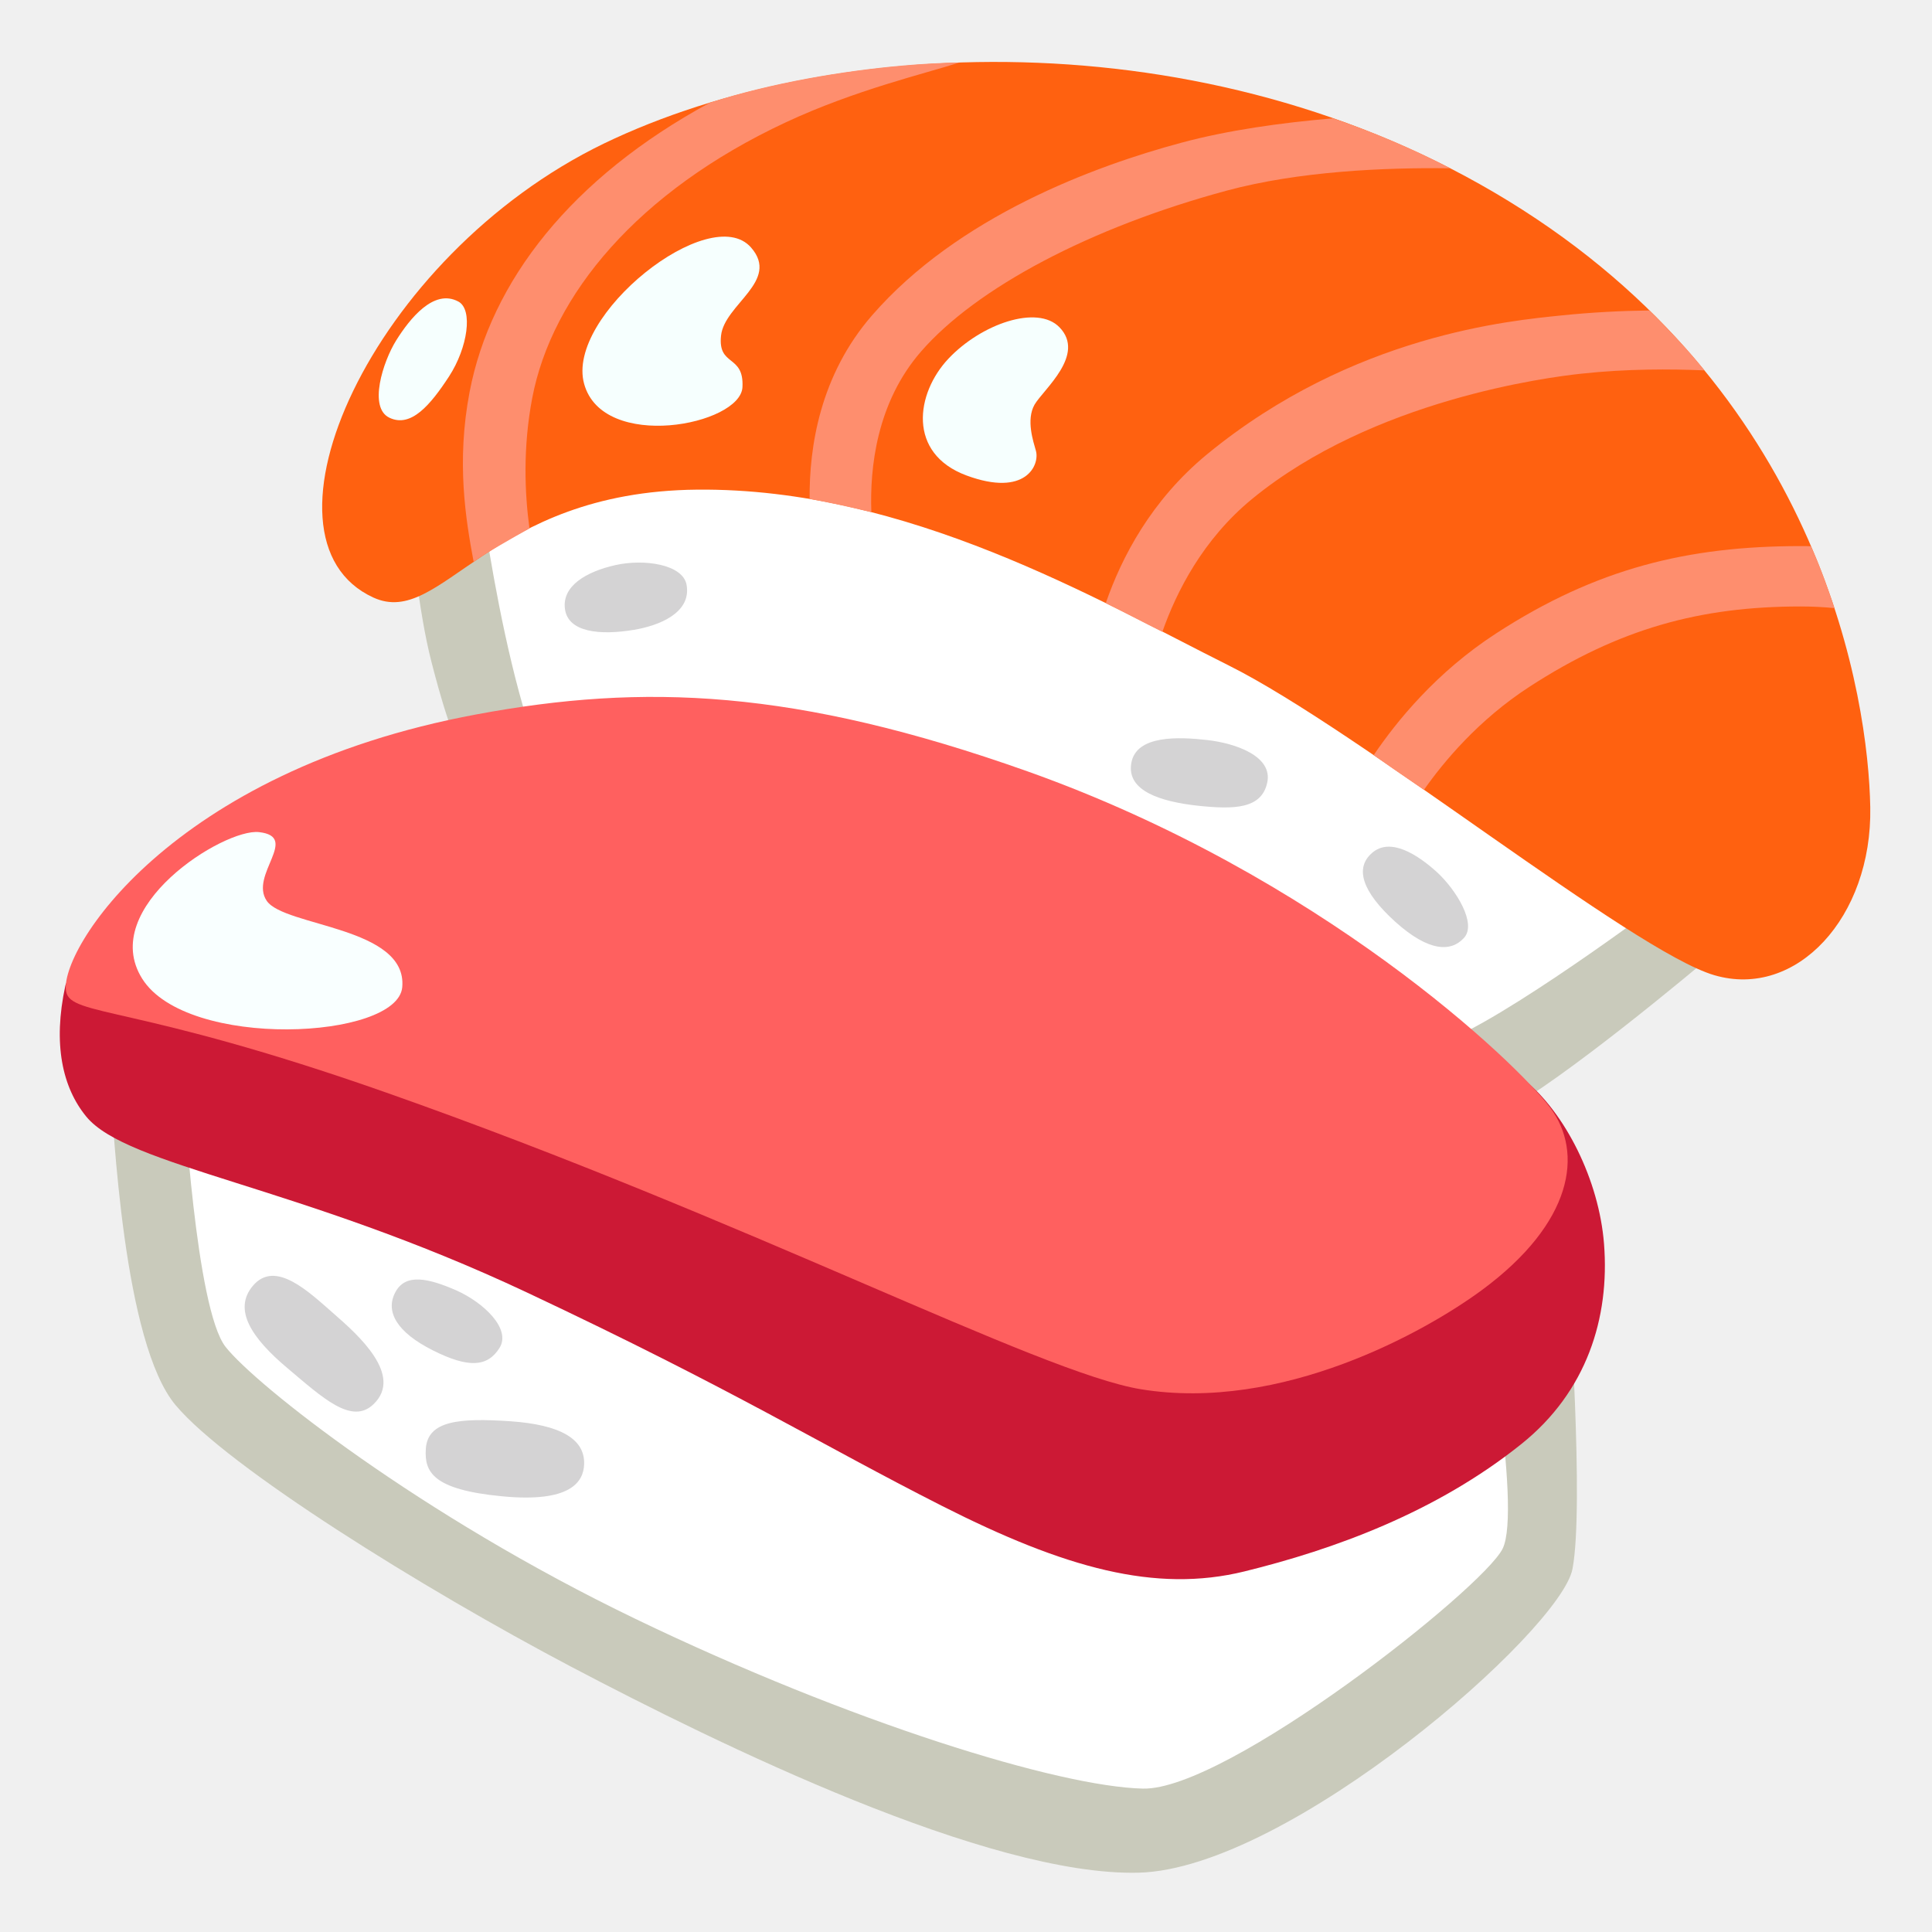
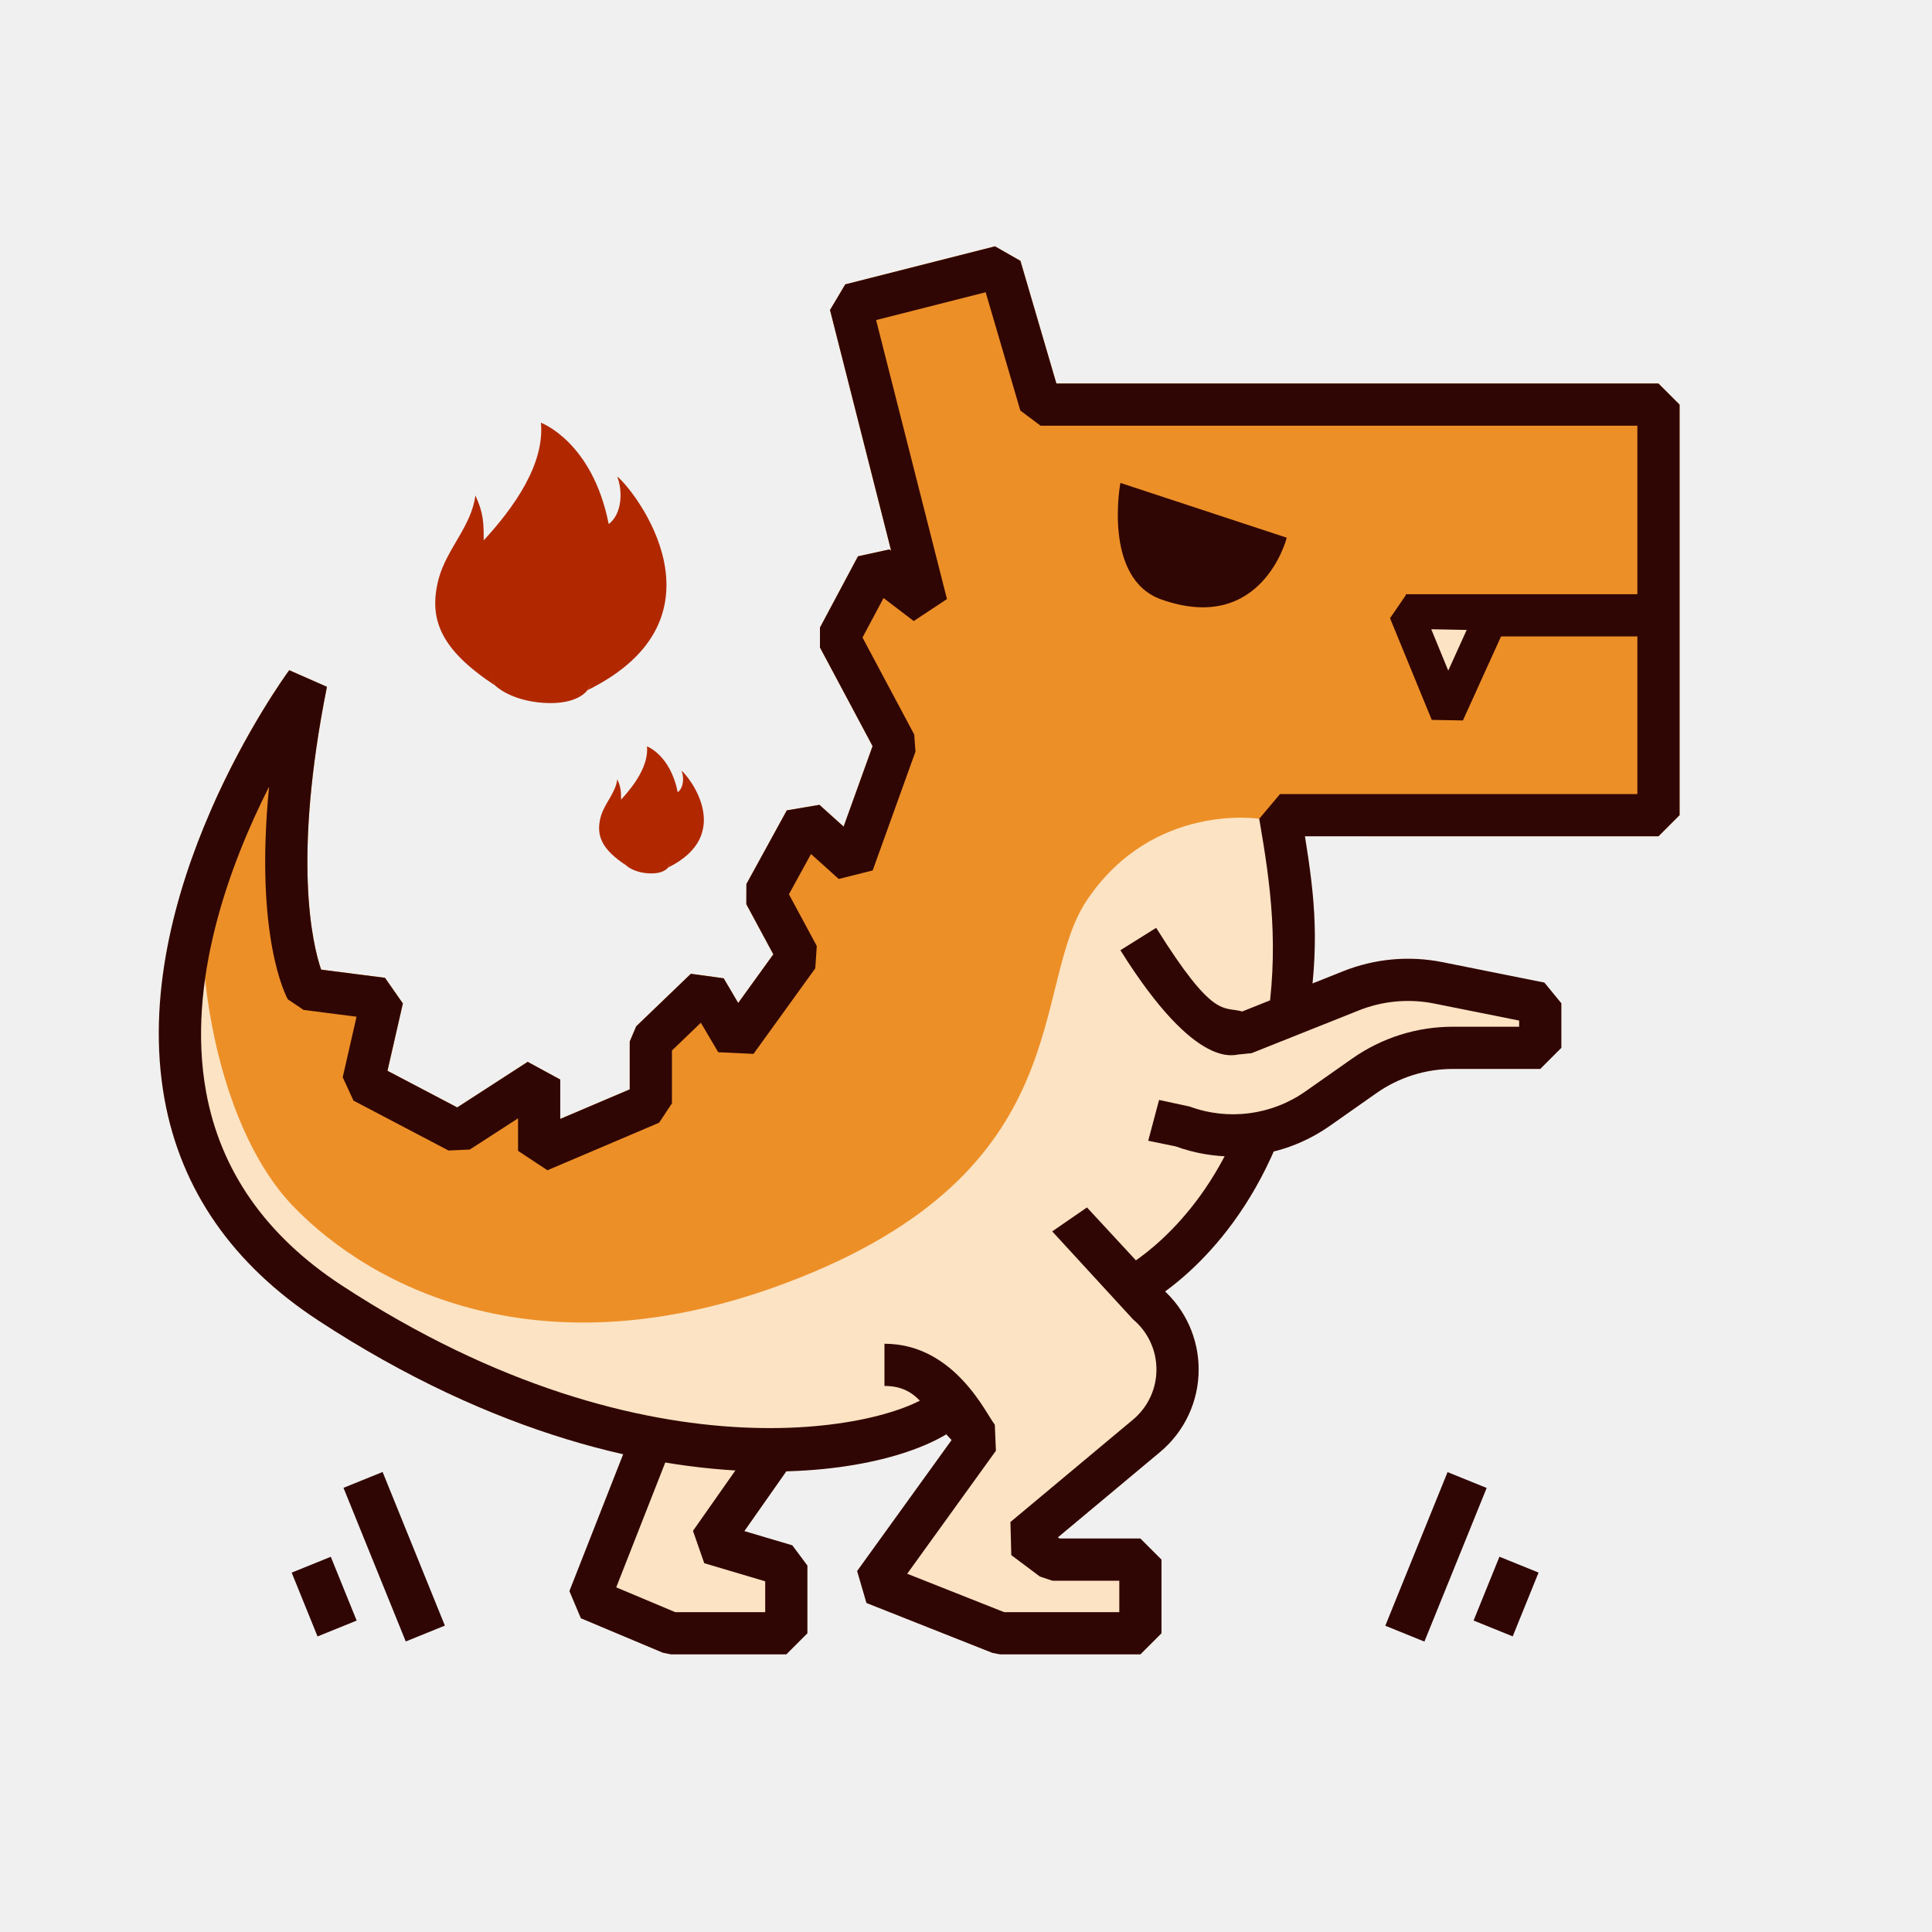
- <svg xmlns="http://www.w3.org/2000/svg" width="1em" height="1em" viewBox="0 0 128 128">
-   <path fill="#C9CABB" d="M63.4 62.24S7 67.27 7.26 71.11s.93 17.87 4.37 21.98s16.42 12.18 26.22 17.34s27.67 13.9 37.6 13.64s27.94-16.02 28.73-20.12s-.26-18.8-.26-18.8z" />
-   <path fill="#C9CABB" d="m44.6 29.4l-17.34 5.96s.44 5.07 1.32 8.47c1.06 4.1 3.57 13.77 12.05 17.34c8.47 3.57 54.81 13.9 57.59 13.11s11.39-7.81 14.56-10.46c3.18-2.65-30.72-36.67-30.72-36.67z" />
-   <path fill="#FFF" d="m51.75 28.08l-19.99 4.1s2.38 18.93 6.49 21.98s53.49 15.49 56.53 15.09c3.05-.4 14.3-8.74 14.3-8.74s3.05-10.59 2.91-10.99c-.13-.39-60.24-21.44-60.24-21.44M12.17 72.43s.79 14.3 2.78 16.81c1.99 2.52 12.84 11.12 27.14 18.01s28.07 11.12 33.63 11.25s22.51-13.24 23.83-15.89S98.09 85 98.09 85z" />
-   <path fill="#FF6110" d="M24.74 39.59c4.53 2.07 7.55-7.02 21.45-7.15s26.48 7.28 35.22 11.65s26.74 18.93 32.17 20.52s10.46-3.84 10.33-11.12s-3.18-26.88-23.04-39.59s-45.5-11.8-60.86-4.39C24.6 16.97 16.23 35.7 24.74 39.59" />
-   <path fill="#D4D3D4" d="M37.43 40.35c.21 1.55 2.33 1.75 4.56 1.38c1.64-.27 3.82-1.11 3.5-2.97c-.23-1.37-2.81-1.75-4.72-1.32s-3.55 1.37-3.34 2.91m37.52 10.22c-.31 1.84 1.96 2.54 4.4 2.81c2.44.26 4.24.21 4.61-1.54s-2.12-2.6-3.97-2.81s-4.73-.36-5.04 1.54m15.95 5.94c-1.14.99-.69 2.54 1.54 4.56c2.23 2.01 3.71 2.01 4.56 1.06s-.53-3.18-1.8-4.35c-1.28-1.16-3.09-2.33-4.3-1.27M16.76 85.18c-1.36 1.6-.05 3.5 2.28 5.46s4.27 3.8 5.72 2.38c1.96-1.91-1.01-4.56-2.65-5.99s-3.86-3.6-5.35-1.85m9.44.42c-.7 1.29.09 2.67 2.49 3.87c2.33 1.17 3.6 1.11 4.4-.16s-1.06-3.02-2.86-3.82c-1.81-.79-3.35-1.16-4.03.11m2.01 10.41c-.09 1.5.45 2.68 5.02 3.12c4.57.45 5.43-.95 5.47-2.12c.06-1.67-1.56-2.62-4.91-2.85c-3.35-.22-5.47-.05-5.58 1.85" />
-   <path fill="#FE8E6E" d="M31.38 37.22c-.53-2.82-1.15-6.63-.27-11.24c1.4-7.35 6.75-14.2 15.91-19.17c4.08-1.33 8.89-2.12 12.71-2.46c1.44-.13 2.74-.19 3.81-.2c-2.19.71-6.87 1.8-11.49 3.96c-9.8 4.58-15.49 11.44-16.79 18.27c-.62 3.26-.5 6.3-.18 8.63c-1.3.73-2.64 1.48-3.7 2.21m22.26-4.17c-.03-3.42.68-8.18 4.13-12.15C63.46 14.35 72.5 11 78.29 9.45c3.05-.82 6.58-1.32 10.02-1.61c1.55.53 4.35 1.53 7.77 3.31c-4.39-.06-10.04.2-14.77 1.47c-9.1 2.45-16.64 6.47-20.29 10.67c-2.95 3.39-3.4 7.73-3.29 10.64c-1.69-.4-2.72-.62-4.09-.88m19.62 6.91c1.04-3.01 3-6.81 6.72-9.87c9.67-7.94 20.18-8.85 23.45-9.19c2.03-.21 4.03-.31 5.84-.33c1.24 1.2 2.77 2.83 3.65 3.97c-2.22-.1-5.16-.11-8.18.22c-2.13.23-13.75 1.7-21.79 8.3c-3.26 2.68-5.01 6.15-5.94 8.8c-1.3-.64-2.19-1.13-3.75-1.9m17.75 10.07c1.5-2.22 4.15-5.5 8.12-8.07c6.64-4.31 12.71-5.78 20.16-5.78c.23 0 .46 0 .69.01c.73 1.61 1.22 3.11 1.56 4.1c-.7-.07-1.45-.11-2.25-.11c-6.63 0-12.01 1.46-17.96 5.32c-3.39 2.2-5.7 4.99-6.99 6.83c-1.6-1.09-2.59-1.77-3.33-2.3" />
-   <path fill="#F6FFFE" d="M30.37 19.98c.98.53.62 3.05-.62 4.96c-1.24 1.9-2.52 3.41-3.94 2.74c-1.42-.66-.44-3.72.44-5.13c.89-1.42 2.49-3.45 4.12-2.57m19.39-3.58c1.94 2.22-1.77 3.76-1.99 5.84s1.53 1.21 1.42 3.41c-.13 2.52-9.25 4.29-10.49-.22c-1.25-4.52 8.36-12.13 11.06-9.03m20.43 5.28c-1.47-1.51-5.18-.22-7.35 2.08s-2.74 6.28 1.19 7.74c3.94 1.46 4.87-.71 4.6-1.64c-.17-.61-.66-2.04-.09-3.05c.59-1.01 3.42-3.31 1.65-5.13" />
-   <path fill="#CC1935" d="M40.59 57.91S5.04 62.03 4.33 65.3c-.84 3.88-.19 6.75 1.38 8.67c2.72 3.33 14.01 4.51 29.2 11.66c13.83 6.51 19.37 10.02 27.5 14.14s14.14 5.79 20.04 4.34s12.69-3.9 18.37-8.46c4.29-3.45 5.84-8.32 5.45-13.25c-.33-4.2-2.56-8.68-5.34-10.91c-2.79-2.23-60.23-14.03-60.34-13.58" />
-   <path fill="#FF605F" d="M31.57 47.33C11.2 51.11 3.89 63.04 4.38 65.69c.31 1.67 4.57.84 21.19 6.69c24.05 8.46 43.22 18.54 50.01 19.66c9.34 1.53 18.87-3.82 22.6-6.57c6.03-4.45 6.75-9.08 4.53-12.08c-2.24-3.01-15.25-15.39-34.62-22.28c-15.44-5.48-25.45-5.84-36.52-3.78" />
-   <path fill="#F9FFFF" d="M17.16 55.13c-2.32-.26-10.7 4.99-7.74 9.71c2.97 4.73 16.93 4.04 17.23.56c.35-4.01-7.82-4-8.98-5.72c-1.16-1.71 2.22-4.24-.51-4.55" />
+ <svg xmlns="http://www.w3.org/2000/svg" width="800px" height="800px" viewBox="0 0 1024 1024" class="icon" version="1.1">
+   <path d="M879.028 203.277H559.911l-19.06-65.018-13.486-7.694-79.352 20.153-8.087 13.591 32.411 127.623-0.94-0.717-16.65 3.634-20.152 37.788v10.529l27.896 52.297-15.354 42.652-12.823-11.537-17.291 2.934-21.411 39.048-0.044 10.683 14.316 26.578-18.622 25.781-7.694-13.082-17.392-2.396-28.971 27.845-3.433 8.065v25.355l-36.831 15.67v-20.873l-17.261-9.39-37.34 24.161-36.969-19.414 8.155-35.695-9.48-13.583-33.853-4.344c-4.73-13.941-15.146-58.723 3.088-149.897l-19.989-8.8c-3.513 4.795-85.815 118.703-66.081 227.416 8.738 48.131 36.182 87.602 81.577 117.308 58.261 38.126 113.201 59.903 161.503 70.838L301.8 843.32l6.077 14.4 43.457 18.262 4.332 0.874h61.09l11.185-11.185v-35.899l-8.002-10.722-25.403-7.54 22.244-31.687c38.495-1.064 67.92-9.498 84.787-19.604a66.58 66.58 0 0 0 2.791 3.043l-50.069 69.417 4.948 16.94 66.758 26.451 4.121 0.787h74.317l11.185-11.185v-39.049l-11.185-11.185H561.56l-0.83-0.622 54.114-45.205a56.864 56.864 0 0 0 20.466-43.756c0-15.734-6.448-30.6-17.783-41.34 15.295-11.2 39.943-34.087 57.577-74.211a89.004 89.004 0 0 0 29.645-13.515l24.754-17.388c11.956-8.4 26.007-12.841 40.624-12.841h46.235l11.185-11.185v-23.618l-8.986-10.966-53.946-10.813a92.828 92.828 0 0 0-52.756 4.809l-16.193 6.458c2.909-29.346 0.317-50.997-4.015-78.002h187.377l11.185-11.185V214.462l-11.185-11.185z" fill="#FCE3C3" />
+   <path d="M559.911 203.277l-19.06-65.018-13.486-7.694-79.352 20.153-8.087 13.591 32.411 127.623-0.94-0.717-16.65 3.634-20.152 37.788v10.529l27.896 52.297-15.354 42.652-12.823-11.537-17.291 2.934-21.411 39.048-0.044 10.683 14.316 26.578-18.622 25.781-7.694-13.082-17.392-2.396-28.971 27.845-3.433 8.065v25.355l-36.831 15.67v-20.873l-17.261-9.39-37.34 24.161-36.969-19.414 8.155-35.695-9.48-13.583-33.853-4.344c-4.73-13.941-15.146-58.723 3.088-149.897l-19.989-8.8c-1.726 2.356-22.462 31.05-40.777 72.514-15.495 70.715 0.845 167.923 42.855 211.574 42.014 43.655 131.834 89.688 262.033 40.39C573.468 620.61 545.321 522.858 576.112 477.07c34.974-52.007 91.302-43.105 91.302-43.105l57.126 9.277h154.488l11.185-11.185V214.462l-11.185-11.185H559.911z" fill="#ED8F27" />
+   <path d="M604.435 876.857h-74.317l-4.121-0.787-66.759-26.451-4.948-16.94 50.069-69.417c-13.114-13.377-16.08-28.679-35.58-28.679v-22.369c37.435 0 54.215 37.905 58.489 42.882l0.586 13.832-47.017 65.185 51.416 20.375h60.998v-16.679h-35.418l-6.71-2.235-15.117-11.334-0.459-17.534 64.96-54.264a34.55 34.55 0 0 0 12.434-26.585 34.55 34.55 0 0 0-12.434-26.582l-2.039-2.238-40.771-44.378 18.415-12.692 39.952 43.187c12.252 10.825 19.246 26.298 19.246 42.704a56.864 56.864 0 0 1-20.466 43.756l-54.114 45.205 0.83 0.622h42.875l11.185 11.185v39.049l-11.185 11.182zM416.756 876.857h-61.09l-4.332-0.874-43.457-18.263-6.077-14.399 33.365-84.942 20.818 8.178-29.37 74.772 31.307 13.158h47.652v-16.366l-32.306-9.59-5.971-17.148 34.639-49.341 18.307 12.852-25.705 36.616 25.403 7.54 8.002 10.723v35.899z" fill="#300604" />
+   <path d="M408.575 779.944c-62.543 0.004-146.952-19.246-239.787-79.997-45.394-29.706-72.838-69.177-81.577-117.308-19.734-108.712 62.568-222.62 66.081-227.415l19.989 8.8c-18.233 91.174-7.817 135.957-3.088 149.897l33.853 4.344 9.48 13.583-8.155 35.695 36.969 19.414 37.34-24.161 17.261 9.39v20.873l36.831-15.67v-25.355l3.433-8.065 28.971-27.845 17.392 2.396 7.694 13.082 18.622-25.781-14.316-26.578 0.044-10.683 21.411-39.048 17.291-2.934 12.823 11.537 15.354-42.652-27.896-52.297v-10.529l20.152-37.788 16.65-3.634 0.94 0.717-32.411-127.623 8.087-13.591 79.352-20.153 13.486 7.694 19.06 65.018h319.117l11.185 11.185v217.595l-11.185 11.185H691.652c5.29 32.983 7.992 57.971 1.237 98.756l-21.812 3.457c7.071-42.696 2.523-75.755-3.663-111.49l11.021-13.093h189.409V225.646h-316.31l-10.734-8.039-18.382-62.707-58.057 14.742 37.551 147.873-17.618 11.651-15.994-12.19-11.156 20.924 27.423 51.416 0.652 9.051-22.671 62.98-18.004 4.525-14.694-13.224-11.702 21.336 14.756 27.397-0.782 11.854-32.75 45.347-18.707-0.881-9.197-15.634-15.324 14.727v27.988l-6.805 10.292-59.201 25.191-15.565-10.292v-17.229l-25.566 16.541-11.276 0.513-50.382-26.45-5.705-12.393 7.329-32.073-28.082-3.601-8.334-5.625c-0.874-1.558-17.793-33.034-9.925-112.742-20.964 41.462-44.01 103.502-33.398 161.807 7.613 41.823 31.771 76.309 71.801 102.504 165.429 108.261 296.228 74.114 314.723 55.618l15.816 15.816c-13.881 13.883-50.836 27.282-102.999 27.285z" fill="#300604" />
+   <path d="M603.565 693.288l-9.692-20.163 4.846 10.082-4.889-10.06c0.385-0.189 38.56-19.449 61.756-74.047l20.585 8.745c-26.677 62.797-70.746 84.548-72.606 85.443zM745.07 314.958h129.935v22.369H745.07z" fill="#300604" />
+   <path d="M653.554 612.965a88.946 88.946 0 0 1-30.339-5.33l-14.635-3.016L614.333 583l16.127 3.463a66.677 66.677 0 0 0 61.432-7.981l24.751-17.388c15.743-11.057 34.239-16.905 53.484-16.905h35.051v-3.27l-44.961-9.011a70.521 70.521 0 0 0-40.071 3.652l-56.776 22.642-6.124 0.619c-2.115-0.379-22.216 10.667-63.416-55.188l18.962-11.862c30.67 49.017 35.447 41.415 45.616 44.331l53.452-21.317c16.791-6.699 35.024-8.359 52.756-4.809l53.946 10.813 8.986 10.966v23.618l-11.185 11.185h-46.235c-14.618 0-28.668 4.442-40.624 12.842l-24.754 17.388a89.067 89.067 0 0 1-51.196 16.177z" fill="#300604" />
+   <path d="M734.235 861.672l33-81.426 20.73 8.402-32.998 81.426zM801.765 867.314l-20.731-8.402 13.704-33.817 20.732 8.402z" fill="#300604" />
+   <path d="M215.058 870.01l-32.999-81.427 20.732-8.402 32.999 81.426zM154.596 833.525l20.732-8.402 13.705 33.818-20.732 8.401z" fill="#300604" />
+   <path d="M593.829 255.953l88.179 29.046s-12.991 51.601-66.423 32.75c-31.277-11.036-21.756-61.796-21.756-61.796z" fill="#300604" />
+   <path d="M745.07 324.249l22.111 53.888 24.047-52.997z" fill="#FCE3C3" />
+   <path d="M775.376 381.855l-16.521-0.303-22.11-53.888 8.5-12.414 46.158 0.891 8.021 12.717-24.048 52.997z m-16.777-48.343l8.998 21.929 9.785-21.566-18.783-0.363z" fill="#300604" />
+   <path d="M262.403 363.322s8.039 8.12 26.008 9.23 22.886-6.701 22.886-6.701l28.651-48.029-34.328-49.225-35.169 15.317-22.901 45.142 14.853 34.266z" fill="#B12800" />
+   <path d="M262.403 363.322c-8.077-20.119-2.497-31.056 5.466-40.865 8.542-11.245 11.191-22.363 11.191-22.363s5.87 8.21 2.642 20.764c11.504-11.552 14.666-30.977 13.652-38.397 23.376 18.611 31.803 56.9 15.943 83.389 77.905-38.354 25.176-105.865 15.826-113.31 2.968 7.541 2.702 19.787-4.501 25.228-8.584-43.694-35.923-53.721-35.923-53.721 2.063 22.2-14.563 45.208-30.339 62.382 0.054-8.826-0.072-14.719-4.415-23.817-1.973 16.065-14.973 28.015-19.39 43.929-5.755 21.719 1.097 37.839 29.848 56.781z" fill="#B12800" />
+   <path d="M331.907 458.698s3.643 3.68 11.785 4.182c8.143 0.503 10.371-3.037 10.371-3.037l12.983-21.764-15.556-22.306-15.937 6.941-10.378 20.456 6.732 15.528z" fill="#B12800" />
+   <path d="M331.907 458.698c-3.66-9.117-1.131-14.073 2.477-18.518 3.871-5.095 5.071-10.134 5.071-10.134s2.66 3.721 1.197 9.409c5.213-5.235 6.646-14.037 6.187-17.4 10.593 8.434 14.411 25.784 7.224 37.787 35.303-17.38 11.408-47.973 7.171-51.346 1.345 3.417 1.225 8.966-2.039 11.432-3.89-19.8-16.278-24.343-16.278-24.343 0.935 10.06-6.599 20.486-13.748 28.268 0.025-3.999-0.033-6.67-2.001-10.792-0.894 7.28-6.785 12.695-8.786 19.906-2.609 9.843 0.496 17.147 13.525 25.731z" fill="#B12800" />
</svg>
